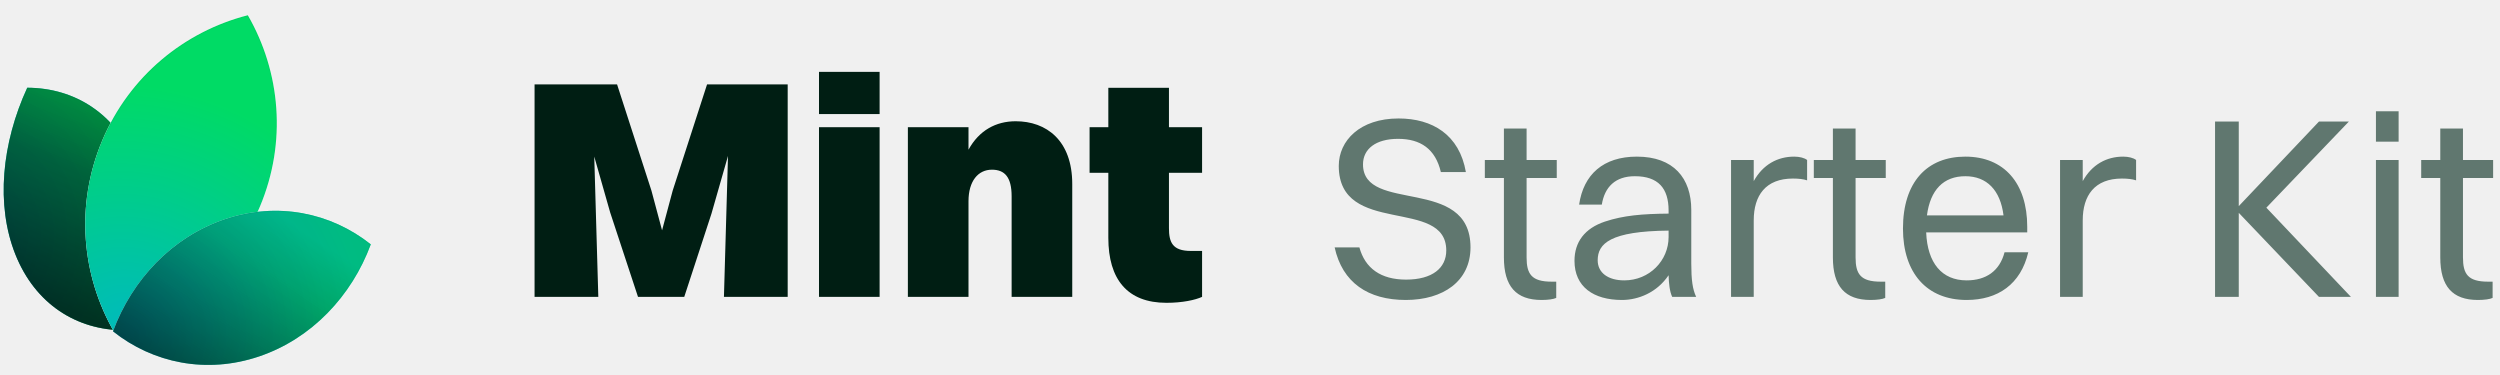
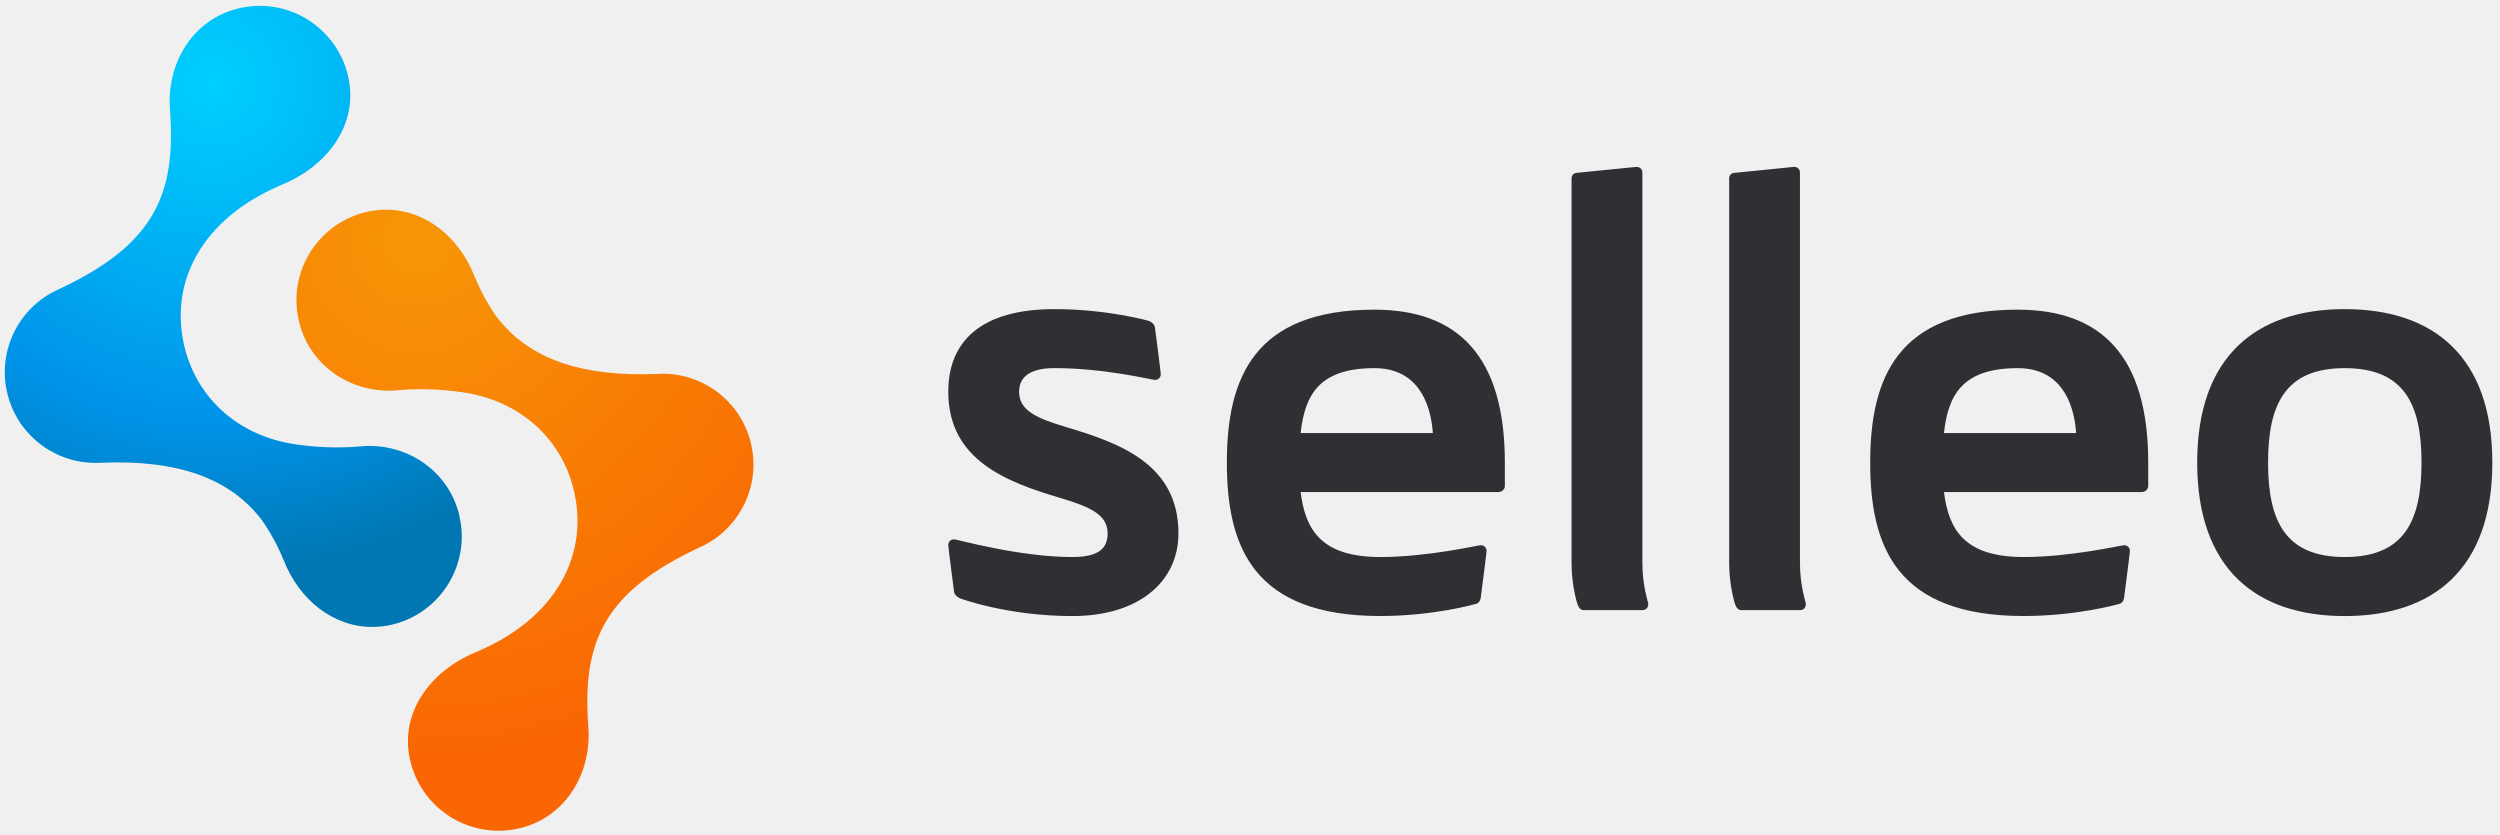
- <svg xmlns="http://www.w3.org/2000/svg" width="160" height="24" viewBox="0 0 160 24" fill="none">
-   <path d="M7.953 21.139C4.896 21.13 2.255 19.458 0.987 16.29C-0.28 13.121 0.109 9.163 1.744 5.615C4.801 5.624 7.442 7.296 8.71 10.465C9.977 13.633 9.588 17.591 7.953 21.139Z" fill="white" />
-   <path d="M7.953 21.139C4.896 21.13 2.255 19.458 0.987 16.29C-0.28 13.121 0.109 9.163 1.744 5.615C4.801 5.624 7.442 7.296 8.71 10.465C9.977 13.633 9.588 17.591 7.953 21.139Z" fill="url(#paint0_radial_115_86)" />
-   <path d="M7.953 21.139C4.896 21.13 2.255 19.458 0.987 16.29C-0.28 13.121 0.109 9.163 1.744 5.615C4.801 5.624 7.442 7.296 8.71 10.465C9.977 13.633 9.588 17.591 7.953 21.139Z" fill="black" fill-opacity="0.5" style="mix-blend-mode:hard-light" />
-   <path d="M7.953 21.139C4.896 21.13 2.255 19.458 0.987 16.29C-0.28 13.121 0.109 9.163 1.744 5.615C4.801 5.624 7.442 7.296 8.71 10.465C9.977 13.633 9.588 17.591 7.953 21.139Z" fill="url(#paint1_linear_115_86)" fill-opacity="0.5" style="mix-blend-mode:hard-light" />
-   <path d="M7.935 21.111C4.897 21.096 2.274 19.431 1.013 16.279C-0.248 13.124 0.136 9.182 1.762 5.643C4.8 5.659 7.423 7.324 8.684 10.476C9.945 13.63 9.561 17.572 7.935 21.111Z" stroke="url(#paint2_linear_115_86)" stroke-opacity="0.05" stroke-width="0.056" />
-   <path d="M7.31 21.257C11.354 20.221 14.884 17.375 16.628 13.236C18.373 9.097 17.945 4.587 15.86 0.976C11.816 2.012 8.287 4.858 6.542 8.998C4.797 13.137 5.225 17.646 7.31 21.257Z" fill="white" />
-   <path d="M7.31 21.257C11.354 20.221 14.884 17.375 16.628 13.236C18.373 9.097 17.945 4.587 15.86 0.976C11.816 2.012 8.287 4.858 6.542 8.998C4.797 13.137 5.225 17.646 7.31 21.257Z" fill="url(#paint3_radial_115_86)" />
-   <path d="M16.602 13.225C14.864 17.349 11.351 20.187 7.324 21.225C5.253 17.624 4.829 13.132 6.568 9.009C8.306 4.885 11.819 2.047 15.846 1.009C17.918 4.61 18.341 9.101 16.602 13.225Z" stroke="url(#paint4_linear_115_86)" stroke-opacity="0.05" stroke-width="0.056" />
-   <path d="M7.234 21.207C9.789 23.237 13.21 23.951 16.577 22.814C19.944 21.677 22.506 18.945 23.73 15.638C21.175 13.608 17.754 12.894 14.387 14.031C11.02 15.168 8.458 17.901 7.234 21.207Z" fill="white" />
-   <path d="M7.234 21.207C9.789 23.237 13.21 23.951 16.577 22.814C19.944 21.677 22.506 18.945 23.73 15.638C21.175 13.608 17.754 12.894 14.387 14.031C11.02 15.168 8.458 17.901 7.234 21.207Z" fill="url(#paint5_radial_115_86)" />
-   <path d="M7.234 21.207C9.789 23.237 13.21 23.951 16.577 22.814C19.944 21.677 22.506 18.945 23.73 15.638C21.175 13.608 17.754 12.894 14.387 14.031C11.02 15.168 8.458 17.901 7.234 21.207Z" fill="black" fill-opacity="0.2" style="mix-blend-mode:hard-light" />
-   <path d="M7.234 21.207C9.789 23.237 13.21 23.951 16.577 22.814C19.944 21.677 22.506 18.945 23.73 15.638C21.175 13.608 17.754 12.894 14.387 14.031C11.02 15.168 8.458 17.901 7.234 21.207Z" fill="url(#paint6_linear_115_86)" fill-opacity="0.5" style="mix-blend-mode:hard-light" />
-   <path d="M16.568 22.787C13.218 23.918 9.814 23.212 7.267 21.198C8.492 17.907 11.044 15.189 14.396 14.058C17.747 12.927 21.15 13.633 23.697 15.648C22.472 18.938 19.92 21.656 16.568 22.787Z" stroke="url(#paint7_linear_115_86)" stroke-opacity="0.05" stroke-width="0.056" />
-   <path d="M34.212 19V5.4H39.492L41.692 12.2L42.372 14.74L43.052 12.2L45.252 5.4H50.412V19H46.332L46.592 9.98L45.532 13.68L43.792 19H40.832L39.052 13.6L38.032 10.02L38.292 19H34.212ZM52.416 7.3V4.6H56.295V7.3H52.416ZM52.416 19V8.14H56.295V19H52.416ZM58.104 19V8.14H61.984V9.58C62.664 8.34 63.744 7.76 65.004 7.76C66.964 7.76 68.624 8.98 68.624 11.78V19H64.744V12.56C64.744 11.34 64.304 10.86 63.484 10.86C62.604 10.86 61.984 11.58 61.984 12.88V19H58.104ZM70.933 15.22V11.06H69.733V8.14H70.933V5.62H74.813V8.14H76.933V11.06H74.813V14.6C74.813 15.5 75.033 16.06 76.213 16.06H76.933V19C76.493 19.2 75.673 19.38 74.653 19.38C72.153 19.38 70.933 17.88 70.933 15.22Z" fill="#001E13" />
-   <path d="M87.232 10.519C87.232 13.687 94.112 11.229 94.112 15.832C94.112 17.994 92.364 19.198 89.971 19.198C87.562 19.198 85.912 18.093 85.417 15.832H87.001C87.364 17.169 88.371 17.895 89.987 17.895C91.671 17.895 92.561 17.152 92.561 16.03C92.561 12.598 85.681 15.155 85.681 10.618C85.681 9.001 87.034 7.582 89.509 7.582C91.671 7.582 93.403 8.621 93.816 11.014H92.215C91.868 9.529 90.912 8.886 89.476 8.886C88.057 8.886 87.232 9.529 87.232 10.519ZM96.25 16.476V11.393H95.029V10.239H96.25V8.226H97.702V10.239H99.632V11.393H97.702V16.476C97.702 17.532 98.015 18.026 99.302 18.026H99.599V19.066C99.434 19.148 99.071 19.198 98.659 19.198C97.025 19.198 96.25 18.323 96.25 16.476ZM102.516 13.093H101.064C101.345 11.162 102.615 10.024 104.76 10.024C107.103 10.024 108.242 11.393 108.242 13.44V16.888C108.242 17.895 108.324 18.521 108.555 19H107.021C106.856 18.654 106.806 18.142 106.79 17.614C106.047 18.72 104.859 19.198 103.803 19.198C101.988 19.198 100.767 18.357 100.767 16.69C100.767 15.486 101.427 14.611 102.714 14.182C103.902 13.786 105.107 13.687 106.79 13.671V13.473C106.79 12.053 106.13 11.278 104.628 11.278C103.374 11.278 102.698 11.971 102.516 13.093ZM102.252 16.657C102.252 17.465 102.929 17.944 103.952 17.944C105.569 17.944 106.79 16.674 106.79 15.172V14.759C103.061 14.793 102.252 15.585 102.252 16.657ZM110.787 19V10.239H112.239V11.591C112.833 10.519 113.774 10.024 114.83 10.024C115.176 10.024 115.49 10.107 115.655 10.239V11.542C115.407 11.46 115.094 11.427 114.747 11.427C112.998 11.427 112.239 12.515 112.239 14.1V19H110.787ZM117.305 16.476V11.393H116.084V10.239H117.305V8.226H118.757V10.239H120.688V11.393H118.757V16.476C118.757 17.532 119.071 18.026 120.358 18.026H120.655V19.066C120.49 19.148 120.127 19.198 119.714 19.198C118.081 19.198 117.305 18.323 117.305 16.476ZM129.809 16.145C129.33 18.192 127.862 19.198 125.865 19.198C123.324 19.198 121.79 17.482 121.79 14.627C121.79 11.658 123.324 10.024 125.783 10.024C128.258 10.024 129.743 11.723 129.743 14.512V14.875H123.275C123.357 16.838 124.281 17.944 125.865 17.944C127.103 17.944 127.977 17.35 128.291 16.145H129.809ZM125.783 11.278C124.38 11.278 123.539 12.152 123.324 13.786H128.225C128.027 12.169 127.152 11.278 125.783 11.278ZM131.843 19V10.239H133.295V11.591C133.889 10.519 134.829 10.024 135.885 10.024C136.232 10.024 136.545 10.107 136.71 10.239V11.542C136.463 11.46 136.149 11.427 135.803 11.427C134.054 11.427 133.295 12.515 133.295 14.1V19H131.843ZM141.763 19V7.78H143.281V13.192L148.413 7.78H150.327L145.047 13.291L150.459 19H148.413L143.281 13.621V19H141.763ZM152.06 9.067V7.12H153.512V9.067H152.06ZM152.06 19V10.239H153.512V19H152.06ZM156.178 16.476V11.393H154.957V10.239H156.178V8.226H157.63V10.239H159.56V11.393H157.63V16.476C157.63 17.532 157.943 18.026 159.23 18.026H159.527V19.066C159.362 19.148 158.999 19.198 158.587 19.198C156.953 19.198 156.178 18.323 156.178 16.476Z" fill="#002719" fill-opacity="0.6" />
+ <svg xmlns="http://www.w3.org/2000/svg" viewBox="0 0 551 184">
  <defs>
-     <radialGradient id="paint0_radial_115_86" cx="0" cy="0" r="1" gradientUnits="userSpaceOnUse" gradientTransform="translate(-3.00503 15.023) rotate(-10.029) scale(17.9572 17.784)">
-       <stop stop-color="#00B0BB" />
-       <stop offset="1" stop-color="#00DB65" />
+     <radialGradient id="a" cx="45.34%" cy="87.98%" r="107.29%" fx="45.34%" fy="87.98%" gradientTransform="matrix(1 0 0 .73583 0 .23)">
+       <stop offset="0%" stop-color="#00D0FE" />
+       <stop offset="69.09%" stop-color="#0093E9" />
+       <stop offset="100%" stop-color="#0077B2" />
    </radialGradient>
-     <linearGradient id="paint1_linear_115_86" x1="7.39" y1="4.813" x2="1.63" y2="18.689" gradientUnits="userSpaceOnUse">
-       <stop stop-color="#18E299" />
-       <stop offset="1" />
-     </linearGradient>
-     <linearGradient id="paint2_linear_115_86" x1="7.948" y1="8.016" x2="1.761" y2="18.746" gradientUnits="userSpaceOnUse">
-       <stop />
-       <stop offset="1" stop-opacity="0" />
-     </linearGradient>
-     <radialGradient id="paint3_radial_115_86" cx="0" cy="0" r="1" gradientUnits="userSpaceOnUse" gradientTransform="translate(8.11404 20.8822) rotate(-75.7542) scale(21.6246 23.7772)">
-       <stop stop-color="#00BBBB" />
-       <stop offset="0.713" stop-color="#00DB65" />
+     <radialGradient id="b" cx="26.4%" cy="94.95%" r="112.18%" fx="26.4%" fy="94.95%" gradientTransform="matrix(1 0 0 .73585 0 .25)">
+       <stop offset="0%" stop-color="#F79606" />
+       <stop offset="100%" stop-color="#F96603" />
    </radialGradient>
-     <linearGradient id="paint4_linear_115_86" x1="7.602" y1="5.871" x2="15.556" y2="16.372" gradientUnits="userSpaceOnUse">
-       <stop />
-       <stop offset="1" stop-opacity="0" />
-     </linearGradient>
-     <radialGradient id="paint5_radial_115_86" cx="0" cy="0" r="1" gradientUnits="userSpaceOnUse" gradientTransform="translate(7.84537 21.5181) rotate(-20.3525) scale(18.5603 17.32)">
-       <stop stop-color="#00B0BB" />
-       <stop offset="1" stop-color="#00DB65" />
-     </radialGradient>
-     <linearGradient id="paint6_linear_115_86" x1="16.808" y1="13.007" x2="10.041" y2="22.994" gradientUnits="userSpaceOnUse">
-       <stop stop-color="#00B1BC" />
-       <stop offset="1" />
-     </linearGradient>
-     <linearGradient id="paint7_linear_115_86" x1="16.808" y1="13.007" x2="14.169" y2="23.841" gradientUnits="userSpaceOnUse">
-       <stop />
-       <stop offset="1" stop-opacity="0" />
-     </linearGradient>
  </defs>
+   <g fill="none" fill-rule="nonzero">
+     <path fill="url(#a)" d="M52.33 137.56c-10.04-2.55-15.65-12.2-14.87-22.3 1.43-18.84-3.6-29.88-24.85-39.7-.53-.24-1.04-.5-1.54-.8l-.03-.01c-2-1.15-3.75-2.63-5.2-4.34l-.06-.07c-.35-.41-.69-.84-1-1.29L4.74 69c-.64-.9-1.21-1.86-1.7-2.87a19.63 19.63 0 0 1-.64-1.49l-.06-.16c-.19-.48-.35-.96-.49-1.46a18.96 18.96 0 0 1-.42-1.71l-.02-.12c-.1-.52-.18-1.04-.24-1.57v-.07c-.06-.52-.1-1.04-.1-1.57l-.01-.24c-.01-.5 0-1.02.04-1.53l.01-.27a18 18 0 0 1 .18-1.55l.04-.22a20.84 20.84 0 0 1 .82-3.23l.07-.21c.17-.5.37-.98.58-1.45l.11-.26c.22-.46.45-.92.7-1.36.03-.07.08-.14.12-.2.26-.46.53-.9.83-1.34l.04-.05c.3-.44.62-.86.96-1.27l.07-.1c.34-.4.69-.78 1.05-1.16l.14-.14c.36-.37.73-.72 1.12-1.06l.14-.11c.4-.34.82-.67 1.24-.98l.04-.03c.9-.64 1.85-1.2 2.84-1.7l.07-.04c.48-.24.98-.46 1.49-.65.02-.02.05-.02.08-.03 2.1-.82 4.34-1.28 6.64-1.34h.04c.58-.02 1.16-.01 1.74.02 16.84.71 28.44-3.37 35.47-12.67a44.75 44.75 0 0 0 4.7-8.6l.1-.21c3.4-8.72 11-14.86 19.79-14.7 1.42.02 2.88.19 4.36.56a20 20 0 0 1 14.48 14.47l.13.62c.1.42.2.84.26 1.28.1.62.16 1.24.2 1.88v.06c.1 1.8-.07 3.64-.48 5.47l-.1.52c-2.55 10.04-12.24 16.07-22.3 14.88l-.25-.02a61.16 61.16 0 0 0-13.33.5c-12.96 1.83-21.6 10.3-24.41 20.67-4.06 14.98 3.75 29.3 21.4 36.63 10.13 4.23 17.04 13.6 14.34 24.26a20 20 0 0 1-19.37 15.1 20 20 0 0 1-4.92-.62" transform="matrix(1 0 0 -1 0 139.47)" />
+     <path fill="url(#b)" d="M84.8 183.1c-1.43-.02-2.89-.2-4.37-.57a20 20 0 0 1-14.48-14.46l-.13-.62c-.1-.43-.2-.85-.26-1.28-.1-.62-.16-1.25-.2-1.88v-.07c-.1-1.8.07-3.63.49-5.47l.1-.51c2.54-10.05 12.23-16.07 22.3-14.88l.24.02c4.95.37 9.32.07 13.34-.5 12.95-1.83 21.6-10.31 24.4-20.68 4.06-14.97-3.75-29.29-21.4-36.63C94.7 81.35 87.8 71.97 90.5 61.32a20 20 0 0 1 24.3-14.48c10.03 2.54 15.64 12.19 14.87 22.3-1.44 18.84 3.59 29.88 24.84 39.69.53.24 1.04.5 1.54.8l.03.01c2 1.16 3.75 2.64 5.21 4.35l.05.06c.35.42.69.85 1 1.29l.04.06c.64.9 1.21 1.86 1.7 2.86l.01.03c.23.48.44.97.63 1.46l.06.17c.19.47.35.96.49 1.45l.05.2c.15.5.27 1 .37 1.52l.02.12c.1.52.18 1.03.24 1.57l.01.06c.06.52.08 1.05.1 1.58v.24c.01.5 0 1.01-.03 1.52l-.02.28c-.04.52-.1 1.04-.18 1.55 0 .07-.03.15-.04.22-.09.55-.2 1.09-.33 1.63-.14.55-.3 1.07-.49 1.6l-.07.2c-.17.5-.37.99-.58 1.46l-.11.25c-.22.46-.45.92-.7 1.37l-.12.2c-.26.45-.53.9-.83 1.33a17.73 17.73 0 0 1-1 1.33l-.07.1c-.34.4-.69.78-1.05 1.15l-.14.15c-.36.36-.73.72-1.12 1.05l-.14.12c-.4.34-.81.67-1.24.98l-.03.02c-.9.65-1.86 1.22-2.85 1.71l-.07.03c-.48.24-.98.46-1.49.66l-.08.03c-2.1.81-4.34 1.28-6.64 1.34h-.04c-.57.02-1.15 0-1.74-.03-16.84-.7-28.44 3.37-35.47 12.67a44.85 44.85 0 0 0-4.7 8.61l-.1.2c-3.35 8.62-10.8 14.71-19.46 14.71h-.33" transform="matrix(1 0 0 -1 0 229.32)" />
+     <path fill="#2f3033" d="M236.32 122.77c5.72 0 7.8-1.82 7.8-5.2 0-4.17-3.9-5.86-10.4-7.81-11.84-3.51-24.72-8.33-24.72-23.42 0-11.06 7.15-18.21 23.42-18.21 11.7 0 20.81 2.6 20.81 2.6.65.26 1.17.78 1.3 1.3 0 0 1.3 9.89 1.3 10.4 0 .79-.52 1.3-1.3 1.3-.65 0-11.06-2.6-22.11-2.6-5.2 0-7.81 1.83-7.81 5.21 0 4.16 3.9 5.85 10.4 7.8 11.85 3.52 24.72 8.2 24.72 23.42 0 10.41-8.45 18.22-23.41 18.22-14.31 0-24.72-3.9-24.72-3.9-.65-.27-1.17-.79-1.3-1.3 0 0-1.3-9.9-1.3-10.41 0-.79.52-1.3 1.3-1.3.65 0 14.31 3.9 26.02 3.9M286.66 95.45h29.14c-.52-7.29-3.77-14.31-12.88-14.31-12.36 0-15.35 6.11-16.26 14.3zm0 13c1.04 8.33 4.55 14.32 17.56 14.32 10.41 0 21.47-2.6 22.12-2.6.78 0 1.3.52 1.3 1.3 0 .39-1.3 10.4-1.3 10.4-.13.65-.52 1.17-1.3 1.3 0 0-9.11 2.6-20.82 2.6-27.97 0-33.82-15.22-33.82-33.82s5.98-33.7 32.52-33.7c18.47 0 28.75 10.29 28.75 33.7v5.2c0 .66-.65 1.3-1.43 1.3h-43.58zM346.37 39.38c0-.78.52-1.3 1.3-1.3l13.01-1.3c.78 0 1.3.52 1.3 1.3v85.99c0 5.2 1.3 8.58 1.3 9.1 0 .78-.52 1.3-1.3 1.3h-13c-.53 0-1.05-.52-1.3-1.3 0 0-1.31-3.9-1.31-9.1v-84.7zM381.1 39.38c0-.78.52-1.3 1.3-1.3l13.01-1.3c.78 0 1.3.52 1.3 1.3v85.99c0 5.2 1.3 8.58 1.3 9.1 0 .78-.52 1.3-1.3 1.3h-13c-.53 0-1.05-.52-1.3-1.3 0 0-1.3-3.9-1.3-9.1v-84.7zM428.45 95.45h29.14c-.52-7.29-3.77-14.31-12.88-14.31-12.36 0-15.35 6.11-16.26 14.3zm0 13c1.04 8.33 4.56 14.32 17.57 14.32 10.4 0 21.46-2.6 22.11-2.6.78 0 1.3.52 1.3 1.3 0 .39-1.3 10.4-1.3 10.4-.13.65-.52 1.17-1.3 1.3 0 0-9.1 2.6-20.81 2.6-27.97 0-33.83-15.22-33.83-33.82s5.99-33.7 32.52-33.7c18.48 0 28.76 10.29 28.76 33.7v5.2c0 .66-.66 1.3-1.43 1.3h-43.59zM516.78 122.77c13.01 0 16.92-7.8 16.92-20.82 0-13-3.9-20.81-16.92-20.81-13 0-16.9 7.8-16.9 20.81 0 13.01 3.9 20.82 16.9 20.82m0-54.64c19.52 0 32.53 10.4 32.53 33.82s-13.01 33.83-32.53 33.83c-19.5 0-32.52-10.41-32.52-33.83 0-23.41 13.01-33.82 32.52-33.82" />
+   </g>
</svg>
